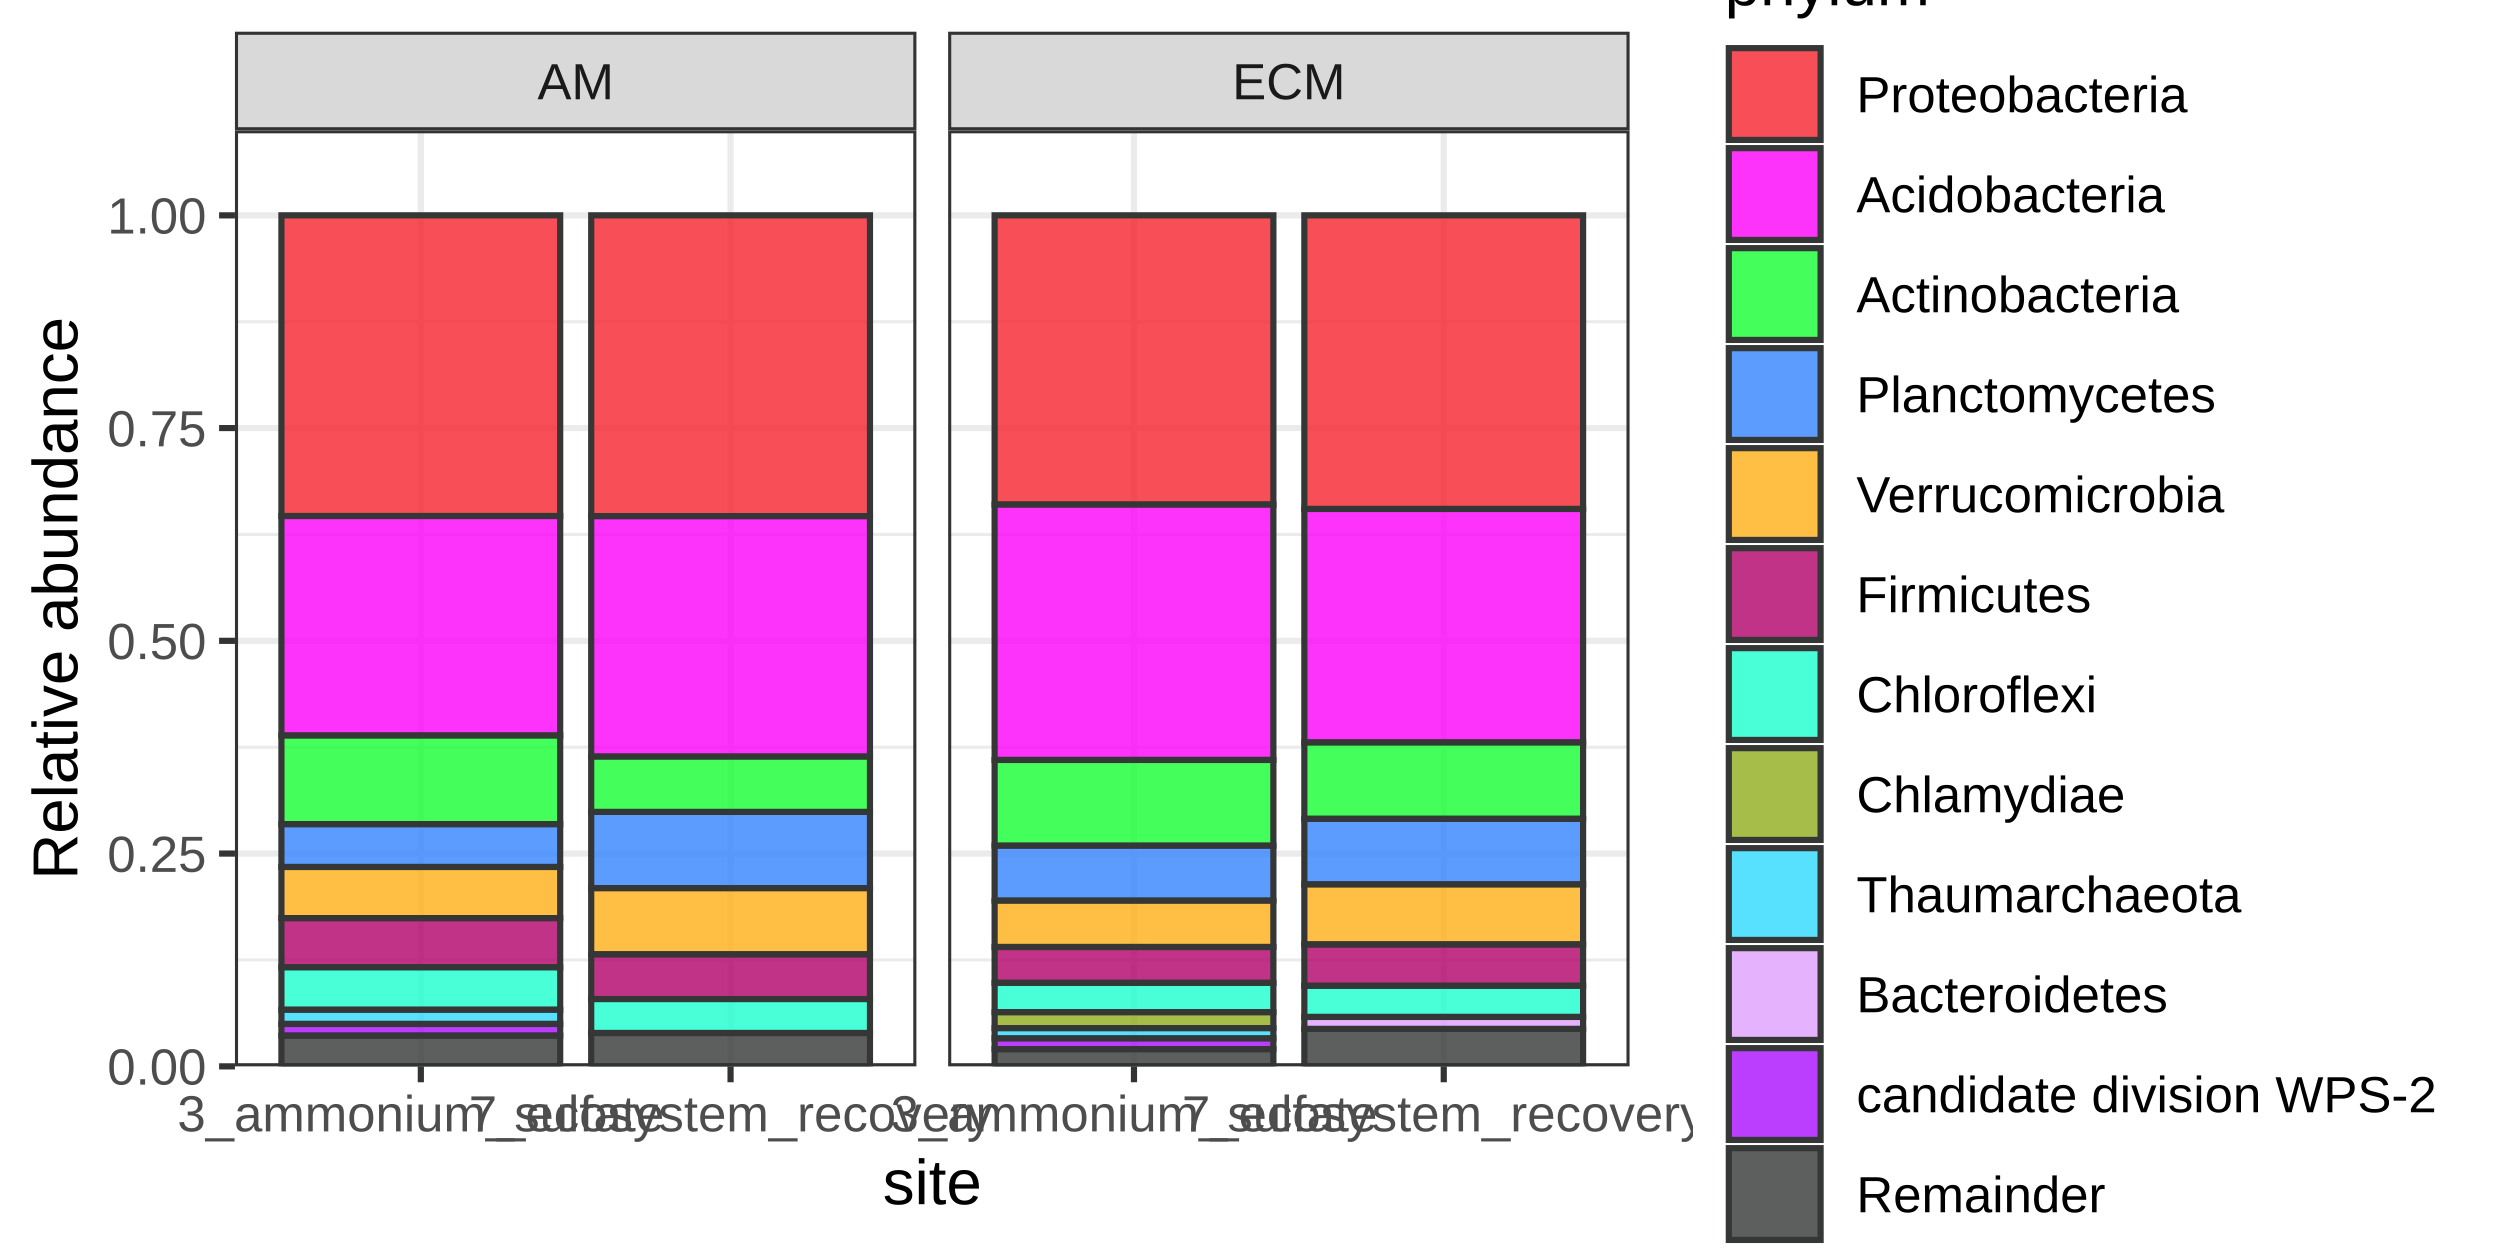
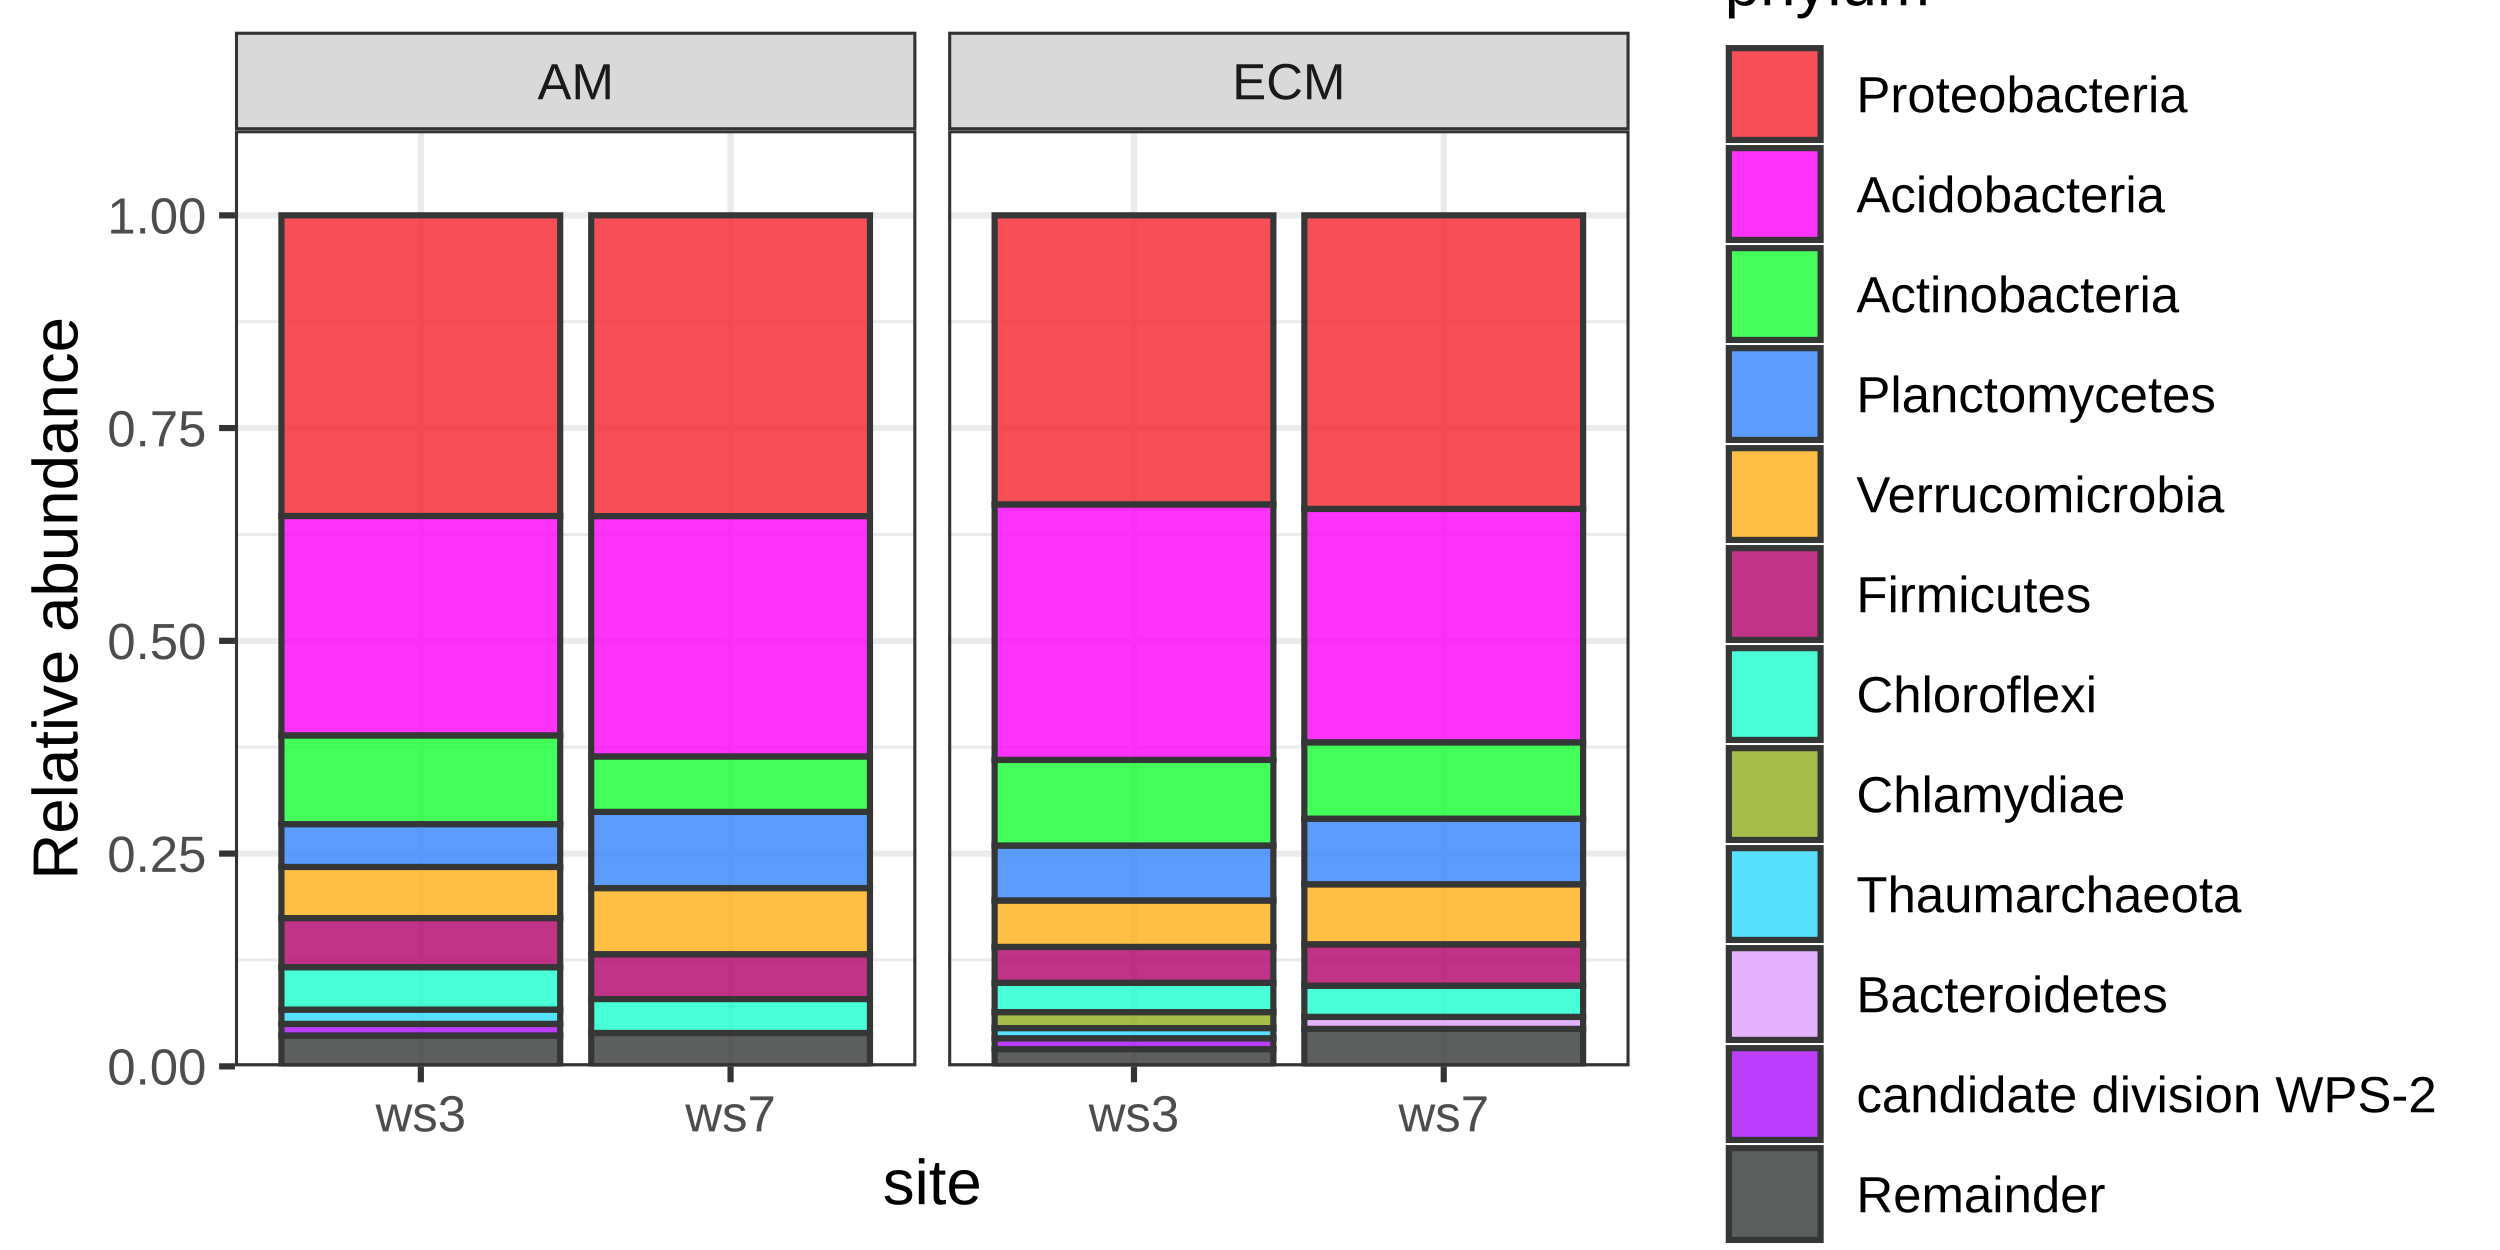
<svg xmlns="http://www.w3.org/2000/svg" class="svglite" width="432.00pt" height="216.00pt" viewBox="0 0 432.00 216.00">
  <defs>
    <style type="text/css">
    .svglite line, .svglite polyline, .svglite polygon, .svglite path, .svglite rect, .svglite circle {
      fill: none;
      stroke: #000000;
      stroke-linecap: round;
      stroke-linejoin: round;
      stroke-miterlimit: 10.00;
    }
    .svglite text {
      white-space: pre;
    }
  </style>
  </defs>
  <rect width="100%" height="100%" style="stroke: none; fill: #FFFFFF;" />
  <defs>
    <clipPath id="cpMC4wMHw0MzIuMDB8MC4wMHwyMTYuMDA=">
      <rect x="0.00" y="0.00" width="432.00" height="216.00" />
    </clipPath>
  </defs>
  <g clip-path="url(#cpMC4wMHw0MzIuMDB8MC4wMHwyMTYuMDA=)">
    <rect x="0" y="0.00" width="432.00" height="216.00" style="stroke-width: 1.07; stroke: #FFFFFF; fill: #FFFFFF;" />
  </g>
  <defs>
    <clipPath id="cpNDAuNjB8MTU4LjM2fDIyLjUwfDE4NC4yNw==">
      <rect x="40.60" y="22.50" width="117.75" height="161.76" />
    </clipPath>
  </defs>
  <g clip-path="url(#cpNDAuNjB8MTU4LjM2fDIyLjUwfDE4NC4yNw==)">
    <rect x="40.60" y="22.50" width="117.75" height="161.76" style="stroke-width: 1.07; stroke: none; fill: #FFFFFF;" />
    <polyline points="40.60,165.88 158.36,165.88 " style="stroke-width: 0.53; stroke: #EBEBEB; stroke-linecap: butt;" />
    <polyline points="40.60,129.12 158.36,129.12 " style="stroke-width: 0.53; stroke: #EBEBEB; stroke-linecap: butt;" />
    <polyline points="40.60,92.36 158.36,92.36 " style="stroke-width: 0.53; stroke: #EBEBEB; stroke-linecap: butt;" />
    <polyline points="40.60,55.59 158.36,55.59 " style="stroke-width: 0.53; stroke: #EBEBEB; stroke-linecap: butt;" />
    <polyline points="40.60,184.27 158.36,184.27 " style="stroke-width: 1.07; stroke: #EBEBEB; stroke-linecap: butt;" />
    <polyline points="40.60,147.50 158.36,147.50 " style="stroke-width: 1.07; stroke: #EBEBEB; stroke-linecap: butt;" />
    <polyline points="40.60,110.74 158.36,110.74 " style="stroke-width: 1.07; stroke: #EBEBEB; stroke-linecap: butt;" />
    <polyline points="40.60,73.97 158.36,73.97 " style="stroke-width: 1.07; stroke: #EBEBEB; stroke-linecap: butt;" />
    <polyline points="40.60,37.21 158.36,37.21 " style="stroke-width: 1.07; stroke: #EBEBEB; stroke-linecap: butt;" />
    <polyline points="72.72,184.27 72.72,22.50 " style="stroke-width: 1.07; stroke: #EBEBEB; stroke-linecap: butt;" />
    <polyline points="126.24,184.27 126.24,22.50 " style="stroke-width: 1.07; stroke: #EBEBEB; stroke-linecap: butt;" />
    <rect x="102.16" y="37.21" width="48.17" height="51.98" style="stroke-width: 1.07; stroke: #353636; stroke-linecap: butt; stroke-linejoin: miter; fill: #F6222E; fill-opacity: 0.80;" />
    <rect x="48.63" y="37.21" width="48.17" height="51.96" style="stroke-width: 1.07; stroke: #353636; stroke-linecap: butt; stroke-linejoin: miter; fill: #F6222E; fill-opacity: 0.80;" />
    <rect x="102.16" y="89.19" width="48.17" height="41.55" style="stroke-width: 1.07; stroke: #353636; stroke-linecap: butt; stroke-linejoin: miter; fill: #FE00FA; fill-opacity: 0.80;" />
    <rect x="48.63" y="89.17" width="48.17" height="37.93" style="stroke-width: 1.07; stroke: #353636; stroke-linecap: butt; stroke-linejoin: miter; fill: #FE00FA; fill-opacity: 0.80;" />
    <rect x="48.63" y="127.10" width="48.17" height="15.32" style="stroke-width: 1.07; stroke: #353636; stroke-linecap: butt; stroke-linejoin: miter; fill: #16FF32; fill-opacity: 0.80;" />
    <rect x="102.16" y="140.29" width="48.17" height="13.19" style="stroke-width: 1.07; stroke: #353636; stroke-linecap: butt; stroke-linejoin: miter; fill: #3283FE; fill-opacity: 0.80;" />
    <rect x="102.16" y="153.48" width="48.17" height="11.43" style="stroke-width: 1.07; stroke: #353636; stroke-linecap: butt; stroke-linejoin: miter; fill: #FEAF16; fill-opacity: 0.80;" />
    <rect x="102.16" y="130.74" width="48.17" height="9.56" style="stroke-width: 1.07; stroke: #353636; stroke-linecap: butt; stroke-linejoin: miter; fill: #16FF32; fill-opacity: 0.80;" />
    <rect x="48.63" y="149.81" width="48.17" height="8.84" style="stroke-width: 1.07; stroke: #353636; stroke-linecap: butt; stroke-linejoin: miter; fill: #FEAF16; fill-opacity: 0.80;" />
    <rect x="48.63" y="158.65" width="48.17" height="8.50" style="stroke-width: 1.07; stroke: #353636; stroke-linecap: butt; stroke-linejoin: miter; fill: #B00068; fill-opacity: 0.80;" />
    <rect x="102.16" y="164.91" width="48.17" height="7.73" style="stroke-width: 1.07; stroke: #353636; stroke-linecap: butt; stroke-linejoin: miter; fill: #B00068; fill-opacity: 0.80;" />
    <rect x="48.63" y="142.42" width="48.17" height="7.39" style="stroke-width: 1.07; stroke: #353636; stroke-linecap: butt; stroke-linejoin: miter; fill: #3283FE; fill-opacity: 0.80;" />
    <rect x="48.63" y="167.15" width="48.17" height="7.34" style="stroke-width: 1.07; stroke: #353636; stroke-linecap: butt; stroke-linejoin: miter; fill: #1CFFCE; fill-opacity: 0.80;" />
    <rect x="102.16" y="172.64" width="48.17" height="5.86" style="stroke-width: 1.07; stroke: #353636; stroke-linecap: butt; stroke-linejoin: miter; fill: #1CFFCE; fill-opacity: 0.80;" />
    <rect x="102.16" y="178.51" width="48.17" height="5.76" style="stroke-width: 1.07; stroke: #353636; stroke-linecap: butt; stroke-linejoin: miter; fill: #353636; fill-opacity: 0.80;" />
    <rect x="48.63" y="178.93" width="48.17" height="5.33" style="stroke-width: 1.07; stroke: #353636; stroke-linecap: butt; stroke-linejoin: miter; fill: #353636; fill-opacity: 0.80;" />
    <rect x="48.63" y="174.49" width="48.17" height="2.45" style="stroke-width: 1.07; stroke: #353636; stroke-linecap: butt; stroke-linejoin: miter; fill: #2ED9FF; fill-opacity: 0.80;" />
    <rect x="48.63" y="176.94" width="48.17" height="2.00" style="stroke-width: 1.07; stroke: #353636; stroke-linecap: butt; stroke-linejoin: miter; fill: #AA0DFE; fill-opacity: 0.80;" />
    <rect x="40.60" y="22.50" width="117.75" height="161.76" style="stroke-width: 1.07; stroke: #333333;" />
  </g>
  <g clip-path="url(#cpMC4wMHw0MzIuMDB8MC4wMHwyMTYuMDA=)">
</g>
  <defs>
    <clipPath id="cpMTYzLjg0fDI4MS41OXwyMi41MHwxODQuMjc=">
      <rect x="163.84" y="22.50" width="117.75" height="161.76" />
    </clipPath>
  </defs>
  <g clip-path="url(#cpMTYzLjg0fDI4MS41OXwyMi41MHwxODQuMjc=)">
    <rect x="163.84" y="22.50" width="117.75" height="161.76" style="stroke-width: 1.07; stroke: none; fill: #FFFFFF;" />
    <polyline points="163.84,165.88 281.59,165.88 " style="stroke-width: 0.53; stroke: #EBEBEB; stroke-linecap: butt;" />
    <polyline points="163.84,129.12 281.59,129.12 " style="stroke-width: 0.53; stroke: #EBEBEB; stroke-linecap: butt;" />
    <polyline points="163.84,92.36 281.59,92.36 " style="stroke-width: 0.53; stroke: #EBEBEB; stroke-linecap: butt;" />
    <polyline points="163.84,55.59 281.59,55.59 " style="stroke-width: 0.53; stroke: #EBEBEB; stroke-linecap: butt;" />
    <polyline points="163.84,184.27 281.59,184.27 " style="stroke-width: 1.07; stroke: #EBEBEB; stroke-linecap: butt;" />
    <polyline points="163.84,147.50 281.59,147.50 " style="stroke-width: 1.07; stroke: #EBEBEB; stroke-linecap: butt;" />
    <polyline points="163.84,110.74 281.59,110.74 " style="stroke-width: 1.07; stroke: #EBEBEB; stroke-linecap: butt;" />
    <polyline points="163.84,73.97 281.59,73.97 " style="stroke-width: 1.07; stroke: #EBEBEB; stroke-linecap: butt;" />
    <polyline points="163.84,37.21 281.59,37.21 " style="stroke-width: 1.07; stroke: #EBEBEB; stroke-linecap: butt;" />
    <polyline points="195.95,184.27 195.95,22.50 " style="stroke-width: 1.07; stroke: #EBEBEB; stroke-linecap: butt;" />
    <polyline points="249.48,184.27 249.48,22.50 " style="stroke-width: 1.07; stroke: #EBEBEB; stroke-linecap: butt;" />
    <rect x="225.39" y="37.21" width="48.17" height="50.74" style="stroke-width: 1.07; stroke: #353636; stroke-linecap: butt; stroke-linejoin: miter; fill: #F6222E; fill-opacity: 0.80;" />
    <rect x="171.87" y="37.21" width="48.17" height="49.98" style="stroke-width: 1.07; stroke: #353636; stroke-linecap: butt; stroke-linejoin: miter; fill: #F6222E; fill-opacity: 0.80;" />
    <rect x="171.87" y="87.19" width="48.17" height="44.13" style="stroke-width: 1.07; stroke: #353636; stroke-linecap: butt; stroke-linejoin: miter; fill: #FE00FA; fill-opacity: 0.80;" />
    <rect x="225.39" y="87.95" width="48.17" height="40.35" style="stroke-width: 1.07; stroke: #353636; stroke-linecap: butt; stroke-linejoin: miter; fill: #FE00FA; fill-opacity: 0.80;" />
    <rect x="171.87" y="131.32" width="48.17" height="14.82" style="stroke-width: 1.07; stroke: #353636; stroke-linecap: butt; stroke-linejoin: miter; fill: #16FF32; fill-opacity: 0.80;" />
    <rect x="225.39" y="128.30" width="48.17" height="13.19" style="stroke-width: 1.07; stroke: #353636; stroke-linecap: butt; stroke-linejoin: miter; fill: #16FF32; fill-opacity: 0.80;" />
    <rect x="225.39" y="141.50" width="48.17" height="11.33" style="stroke-width: 1.07; stroke: #353636; stroke-linecap: butt; stroke-linejoin: miter; fill: #3283FE; fill-opacity: 0.80;" />
    <rect x="225.39" y="152.83" width="48.17" height="10.36" style="stroke-width: 1.07; stroke: #353636; stroke-linecap: butt; stroke-linejoin: miter; fill: #FEAF16; fill-opacity: 0.80;" />
    <rect x="171.87" y="146.14" width="48.17" height="9.49" style="stroke-width: 1.07; stroke: #353636; stroke-linecap: butt; stroke-linejoin: miter; fill: #3283FE; fill-opacity: 0.80;" />
    <rect x="171.87" y="155.64" width="48.17" height="8.00" style="stroke-width: 1.07; stroke: #353636; stroke-linecap: butt; stroke-linejoin: miter; fill: #FEAF16; fill-opacity: 0.80;" />
    <rect x="225.39" y="163.20" width="48.17" height="7.15" style="stroke-width: 1.07; stroke: #353636; stroke-linecap: butt; stroke-linejoin: miter; fill: #B00068; fill-opacity: 0.80;" />
    <rect x="225.39" y="177.79" width="48.17" height="6.47" style="stroke-width: 1.07; stroke: #353636; stroke-linecap: butt; stroke-linejoin: miter; fill: #353636; fill-opacity: 0.80;" />
    <rect x="171.87" y="163.64" width="48.17" height="6.20" style="stroke-width: 1.07; stroke: #353636; stroke-linecap: butt; stroke-linejoin: miter; fill: #B00068; fill-opacity: 0.80;" />
    <rect x="225.39" y="170.35" width="48.17" height="5.38" style="stroke-width: 1.07; stroke: #353636; stroke-linecap: butt; stroke-linejoin: miter; fill: #1CFFCE; fill-opacity: 0.80;" />
    <rect x="171.87" y="169.84" width="48.17" height="5.08" style="stroke-width: 1.07; stroke: #353636; stroke-linecap: butt; stroke-linejoin: miter; fill: #1CFFCE; fill-opacity: 0.80;" />
    <rect x="171.87" y="181.28" width="48.17" height="2.98" style="stroke-width: 1.07; stroke: #353636; stroke-linecap: butt; stroke-linejoin: miter; fill: #353636; fill-opacity: 0.80;" />
    <rect x="171.87" y="174.91" width="48.17" height="2.76" style="stroke-width: 1.07; stroke: #353636; stroke-linecap: butt; stroke-linejoin: miter; fill: #90AD1C; fill-opacity: 0.80;" />
    <rect x="225.39" y="175.73" width="48.17" height="2.06" style="stroke-width: 1.07; stroke: #353636; stroke-linecap: butt; stroke-linejoin: miter; fill: #DEA0FD; fill-opacity: 0.80;" />
    <rect x="171.87" y="179.42" width="48.17" height="1.87" style="stroke-width: 1.07; stroke: #353636; stroke-linecap: butt; stroke-linejoin: miter; fill: #AA0DFE; fill-opacity: 0.80;" />
    <rect x="171.87" y="177.67" width="48.17" height="1.74" style="stroke-width: 1.07; stroke: #353636; stroke-linecap: butt; stroke-linejoin: miter; fill: #2ED9FF; fill-opacity: 0.80;" />
    <rect x="163.84" y="22.50" width="117.75" height="161.76" style="stroke-width: 1.07; stroke: #333333;" />
  </g>
  <g clip-path="url(#cpMC4wMHw0MzIuMDB8MC4wMHwyMTYuMDA=)">
</g>
  <defs>
    <clipPath id="cpNDAuNjB8MTU4LjM2fDUuNDh8MjIuNTA=">
      <rect x="40.60" y="5.48" width="117.75" height="17.03" />
    </clipPath>
  </defs>
  <g clip-path="url(#cpNDAuNjB8MTU4LjM2fDUuNDh8MjIuNTA=)">
    <rect x="40.60" y="5.48" width="117.75" height="17.03" style="stroke-width: 1.07; stroke: #333333; fill: #D9D9D9;" />
    <text x="99.48" y="17.15" text-anchor="middle" style="font-size: 8.80px;fill: #1A1A1A; font-family: &quot;Arial&quot;;" textLength="13.20px" lengthAdjust="spacingAndGlyphs">AM</text>
  </g>
  <g clip-path="url(#cpMC4wMHw0MzIuMDB8MC4wMHwyMTYuMDA=)">
</g>
  <defs>
    <clipPath id="cpMTYzLjg0fDI4MS41OXw1LjQ4fDIyLjUw">
      <rect x="163.84" y="5.48" width="117.75" height="17.03" />
    </clipPath>
  </defs>
  <g clip-path="url(#cpMTYzLjg0fDI4MS41OXw1LjQ4fDIyLjUw)">
    <rect x="163.84" y="5.48" width="117.75" height="17.03" style="stroke-width: 1.07; stroke: #333333; fill: #D9D9D9;" />
    <text x="222.71" y="17.15" text-anchor="middle" style="font-size: 8.80px;fill: #1A1A1A; font-family: &quot;Arial&quot;;" textLength="19.55px" lengthAdjust="spacingAndGlyphs">ECM</text>
  </g>
  <g clip-path="url(#cpMC4wMHw0MzIuMDB8MC4wMHwyMTYuMDA=)">
    <polyline points="72.72,187.01 72.72,184.27 " style="stroke-width: 1.07; stroke: #333333; stroke-linecap: butt;" />
    <polyline points="126.24,187.01 126.24,184.27 " style="stroke-width: 1.07; stroke: #333333; stroke-linecap: butt;" />
-     <text x="72.72" y="195.50" text-anchor="middle" style="font-size: 8.80px;fill: #4D4D4D; font-family: &quot;Arial&quot;;" textLength="84.13px" lengthAdjust="spacingAndGlyphs">3_ammonium_sulfate</text>
-     <text x="126.24" y="195.50" text-anchor="middle" style="font-size: 8.80px;fill: #4D4D4D; font-family: &quot;Arial&quot;;" textLength="90.49px" lengthAdjust="spacingAndGlyphs">7_ecosystem_recovery</text>
+     <text x="72.72" y="195.50" text-anchor="middle" style="font-size: 8.80px;fill: #4D4D4D; font-family: &quot;Arial&quot;;" textLength="15.65px" lengthAdjust="spacingAndGlyphs">ws3</text>
+     <text x="126.24" y="195.50" text-anchor="middle" style="font-size: 8.80px;fill: #4D4D4D; font-family: &quot;Arial&quot;;" textLength="15.65px" lengthAdjust="spacingAndGlyphs">ws7</text>
    <polyline points="195.95,187.01 195.95,184.27 " style="stroke-width: 1.07; stroke: #333333; stroke-linecap: butt;" />
    <polyline points="249.48,187.01 249.48,184.27 " style="stroke-width: 1.07; stroke: #333333; stroke-linecap: butt;" />
-     <text x="195.95" y="195.50" text-anchor="middle" style="font-size: 8.80px;fill: #4D4D4D; font-family: &quot;Arial&quot;;" textLength="84.13px" lengthAdjust="spacingAndGlyphs">3_ammonium_sulfate</text>
-     <text x="249.48" y="195.50" text-anchor="middle" style="font-size: 8.80px;fill: #4D4D4D; font-family: &quot;Arial&quot;;" textLength="90.49px" lengthAdjust="spacingAndGlyphs">7_ecosystem_recovery</text>
+     <text x="195.95" y="195.50" text-anchor="middle" style="font-size: 8.80px;fill: #4D4D4D; font-family: &quot;Arial&quot;;" textLength="15.65px" lengthAdjust="spacingAndGlyphs">ws3</text>
+     <text x="249.48" y="195.50" text-anchor="middle" style="font-size: 8.80px;fill: #4D4D4D; font-family: &quot;Arial&quot;;" textLength="15.65px" lengthAdjust="spacingAndGlyphs">ws7</text>
    <text x="35.67" y="187.42" text-anchor="end" style="font-size: 8.80px;fill: #4D4D4D; font-family: &quot;Arial&quot;;" textLength="17.13px" lengthAdjust="spacingAndGlyphs">0.00</text>
    <text x="35.67" y="150.66" text-anchor="end" style="font-size: 8.80px;fill: #4D4D4D; font-family: &quot;Arial&quot;;" textLength="17.13px" lengthAdjust="spacingAndGlyphs">0.25</text>
    <text x="35.67" y="113.89" text-anchor="end" style="font-size: 8.80px;fill: #4D4D4D; font-family: &quot;Arial&quot;;" textLength="17.13px" lengthAdjust="spacingAndGlyphs">0.50</text>
    <text x="35.67" y="77.13" text-anchor="end" style="font-size: 8.80px;fill: #4D4D4D; font-family: &quot;Arial&quot;;" textLength="17.13px" lengthAdjust="spacingAndGlyphs">0.75</text>
    <text x="35.67" y="40.36" text-anchor="end" style="font-size: 8.80px;fill: #4D4D4D; font-family: &quot;Arial&quot;;" textLength="17.13px" lengthAdjust="spacingAndGlyphs">1.00</text>
    <polyline points="37.86,184.27 40.60,184.27 " style="stroke-width: 1.07; stroke: #333333; stroke-linecap: butt;" />
    <polyline points="37.86,147.50 40.60,147.50 " style="stroke-width: 1.07; stroke: #333333; stroke-linecap: butt;" />
    <polyline points="37.86,110.74 40.60,110.74 " style="stroke-width: 1.07; stroke: #333333; stroke-linecap: butt;" />
    <polyline points="37.86,73.97 40.60,73.97 " style="stroke-width: 1.07; stroke: #333333; stroke-linecap: butt;" />
    <polyline points="37.86,37.21 40.60,37.21 " style="stroke-width: 1.07; stroke: #333333; stroke-linecap: butt;" />
    <text x="161.10" y="208.09" text-anchor="middle" style="font-size: 11.00px; font-family: &quot;Arial&quot;;" textLength="17.11px" lengthAdjust="spacingAndGlyphs">site</text>
    <text transform="translate(13.37,103.39) rotate(-90)" text-anchor="middle" style="font-size: 11.00px; font-family: &quot;Arial&quot;;" textLength="97.25px" lengthAdjust="spacingAndGlyphs">Relative abundance</text>
    <rect x="292.55" y="-13.68" width="133.97" height="234.12" style="stroke-width: 1.07; stroke: none; fill: #FFFFFF;" />
    <text x="298.03" y="0.91" style="font-size: 11.00px; font-family: &quot;Arial&quot;;" textLength="35.47px" lengthAdjust="spacingAndGlyphs">phylum</text>
    <rect x="298.03" y="7.61" width="17.28" height="17.28" style="stroke-width: 1.07; stroke: none; fill: #FFFFFF;" />
    <rect x="298.74" y="8.32" width="15.86" height="15.86" style="stroke-width: 1.07; stroke: #353636; stroke-linecap: butt; stroke-linejoin: miter; fill: #F6222E; fill-opacity: 0.80;" />
    <rect x="298.03" y="24.89" width="17.28" height="17.28" style="stroke-width: 1.07; stroke: none; fill: #FFFFFF;" />
    <rect x="298.74" y="25.60" width="15.86" height="15.86" style="stroke-width: 1.07; stroke: #353636; stroke-linecap: butt; stroke-linejoin: miter; fill: #FE00FA; fill-opacity: 0.80;" />
    <rect x="298.03" y="42.17" width="17.28" height="17.28" style="stroke-width: 1.07; stroke: none; fill: #FFFFFF;" />
    <rect x="298.74" y="42.88" width="15.86" height="15.86" style="stroke-width: 1.07; stroke: #353636; stroke-linecap: butt; stroke-linejoin: miter; fill: #16FF32; fill-opacity: 0.80;" />
    <rect x="298.03" y="59.45" width="17.28" height="17.28" style="stroke-width: 1.07; stroke: none; fill: #FFFFFF;" />
    <rect x="298.74" y="60.16" width="15.86" height="15.86" style="stroke-width: 1.07; stroke: #353636; stroke-linecap: butt; stroke-linejoin: miter; fill: #3283FE; fill-opacity: 0.80;" />
    <rect x="298.03" y="76.73" width="17.28" height="17.28" style="stroke-width: 1.07; stroke: none; fill: #FFFFFF;" />
    <rect x="298.74" y="77.44" width="15.86" height="15.86" style="stroke-width: 1.07; stroke: #353636; stroke-linecap: butt; stroke-linejoin: miter; fill: #FEAF16; fill-opacity: 0.80;" />
    <rect x="298.03" y="94.01" width="17.28" height="17.28" style="stroke-width: 1.07; stroke: none; fill: #FFFFFF;" />
    <rect x="298.74" y="94.72" width="15.86" height="15.86" style="stroke-width: 1.07; stroke: #353636; stroke-linecap: butt; stroke-linejoin: miter; fill: #B00068; fill-opacity: 0.80;" />
    <rect x="298.03" y="111.29" width="17.28" height="17.28" style="stroke-width: 1.07; stroke: none; fill: #FFFFFF;" />
    <rect x="298.74" y="112.00" width="15.86" height="15.86" style="stroke-width: 1.07; stroke: #353636; stroke-linecap: butt; stroke-linejoin: miter; fill: #1CFFCE; fill-opacity: 0.80;" />
    <rect x="298.03" y="128.57" width="17.28" height="17.28" style="stroke-width: 1.07; stroke: none; fill: #FFFFFF;" />
    <rect x="298.74" y="129.28" width="15.86" height="15.86" style="stroke-width: 1.07; stroke: #353636; stroke-linecap: butt; stroke-linejoin: miter; fill: #90AD1C; fill-opacity: 0.80;" />
    <rect x="298.03" y="145.85" width="17.28" height="17.28" style="stroke-width: 1.07; stroke: none; fill: #FFFFFF;" />
    <rect x="298.74" y="146.56" width="15.86" height="15.86" style="stroke-width: 1.07; stroke: #353636; stroke-linecap: butt; stroke-linejoin: miter; fill: #2ED9FF; fill-opacity: 0.80;" />
    <rect x="298.03" y="163.13" width="17.28" height="17.28" style="stroke-width: 1.07; stroke: none; fill: #FFFFFF;" />
    <rect x="298.74" y="163.84" width="15.86" height="15.86" style="stroke-width: 1.07; stroke: #353636; stroke-linecap: butt; stroke-linejoin: miter; fill: #DEA0FD; fill-opacity: 0.80;" />
    <rect x="298.03" y="180.41" width="17.28" height="17.28" style="stroke-width: 1.07; stroke: none; fill: #FFFFFF;" />
    <rect x="298.74" y="181.12" width="15.86" height="15.86" style="stroke-width: 1.07; stroke: #353636; stroke-linecap: butt; stroke-linejoin: miter; fill: #AA0DFE; fill-opacity: 0.80;" />
    <rect x="298.03" y="197.69" width="17.28" height="17.28" style="stroke-width: 1.07; stroke: none; fill: #FFFFFF;" />
    <rect x="298.74" y="198.40" width="15.86" height="15.86" style="stroke-width: 1.07; stroke: #353636; stroke-linecap: butt; stroke-linejoin: miter; fill: #353636; fill-opacity: 0.80;" />
    <text x="320.79" y="19.40" style="font-size: 8.80px; font-family: &quot;Arial&quot;;" textLength="57.23px" lengthAdjust="spacingAndGlyphs">Proteobacteria</text>
    <text x="320.79" y="36.68" style="font-size: 8.80px; font-family: &quot;Arial&quot;;" textLength="53.32px" lengthAdjust="spacingAndGlyphs">Acidobacteria</text>
    <text x="320.79" y="53.96" style="font-size: 8.80px; font-family: &quot;Arial&quot;;" textLength="55.76px" lengthAdjust="spacingAndGlyphs">Actinobacteria</text>
    <text x="320.79" y="71.24" style="font-size: 8.80px; font-family: &quot;Arial&quot;;" textLength="62.11px" lengthAdjust="spacingAndGlyphs">Planctomycetes</text>
    <text x="320.79" y="88.52" style="font-size: 8.80px; font-family: &quot;Arial&quot;;" textLength="64.07px" lengthAdjust="spacingAndGlyphs">Verrucomicrobia</text>
    <text x="320.79" y="105.80" style="font-size: 8.80px; font-family: &quot;Arial&quot;;" textLength="40.56px" lengthAdjust="spacingAndGlyphs">Firmicutes</text>
    <text x="320.79" y="123.08" style="font-size: 8.80px; font-family: &quot;Arial&quot;;" textLength="41.56px" lengthAdjust="spacingAndGlyphs">Chloroflexi</text>
    <text x="320.79" y="140.36" style="font-size: 8.80px; font-family: &quot;Arial&quot;;" textLength="46.46px" lengthAdjust="spacingAndGlyphs">Chlamydiae</text>
    <text x="320.79" y="157.64" style="font-size: 8.80px; font-family: &quot;Arial&quot;;" textLength="66.54px" lengthAdjust="spacingAndGlyphs">Thaumarchaeota</text>
    <text x="320.79" y="174.92" style="font-size: 8.80px; font-family: &quot;Arial&quot;;" textLength="53.81px" lengthAdjust="spacingAndGlyphs">Bacteroidetes</text>
    <text x="320.79" y="192.20" style="font-size: 8.80px; font-family: &quot;Arial&quot;;" textLength="100.25px" lengthAdjust="spacingAndGlyphs">candidate division WPS-2</text>
    <text x="320.79" y="209.48" style="font-size: 8.80px; font-family: &quot;Arial&quot;;" textLength="43.04px" lengthAdjust="spacingAndGlyphs">Remainder</text>
  </g>
</svg>
